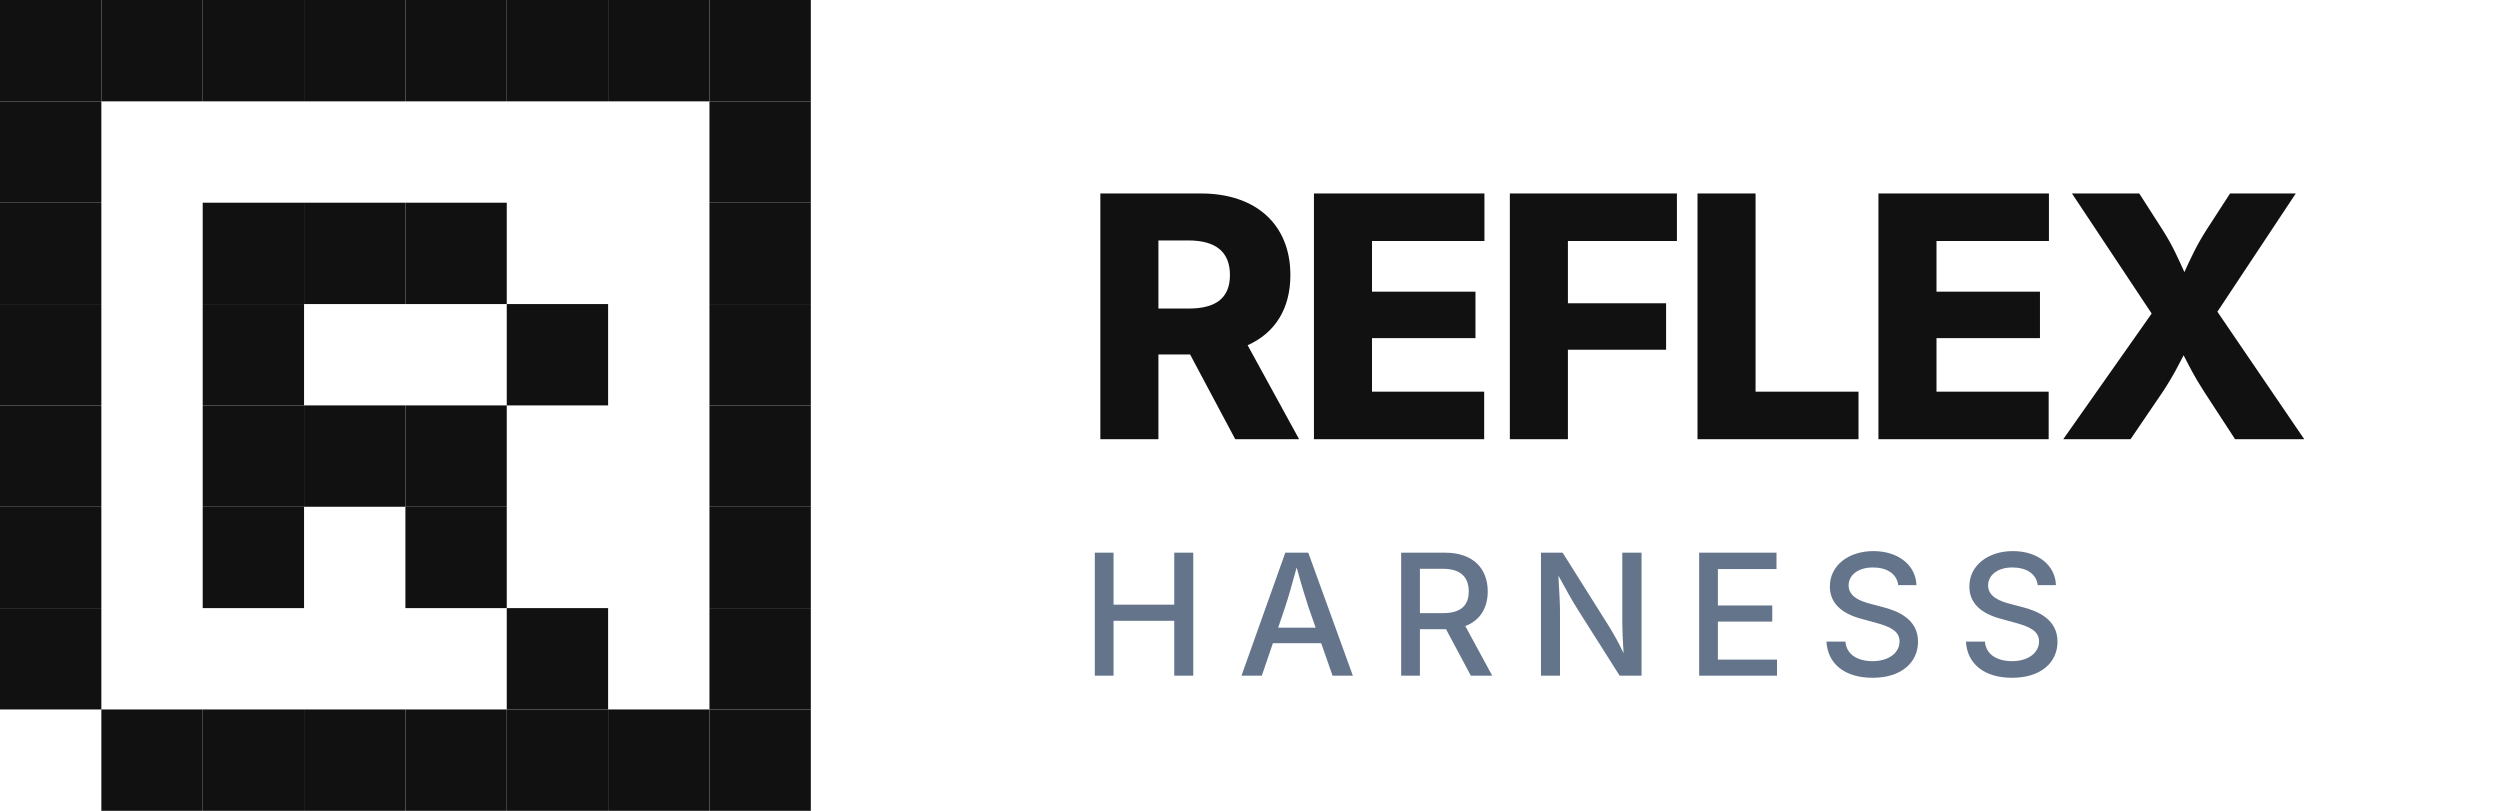
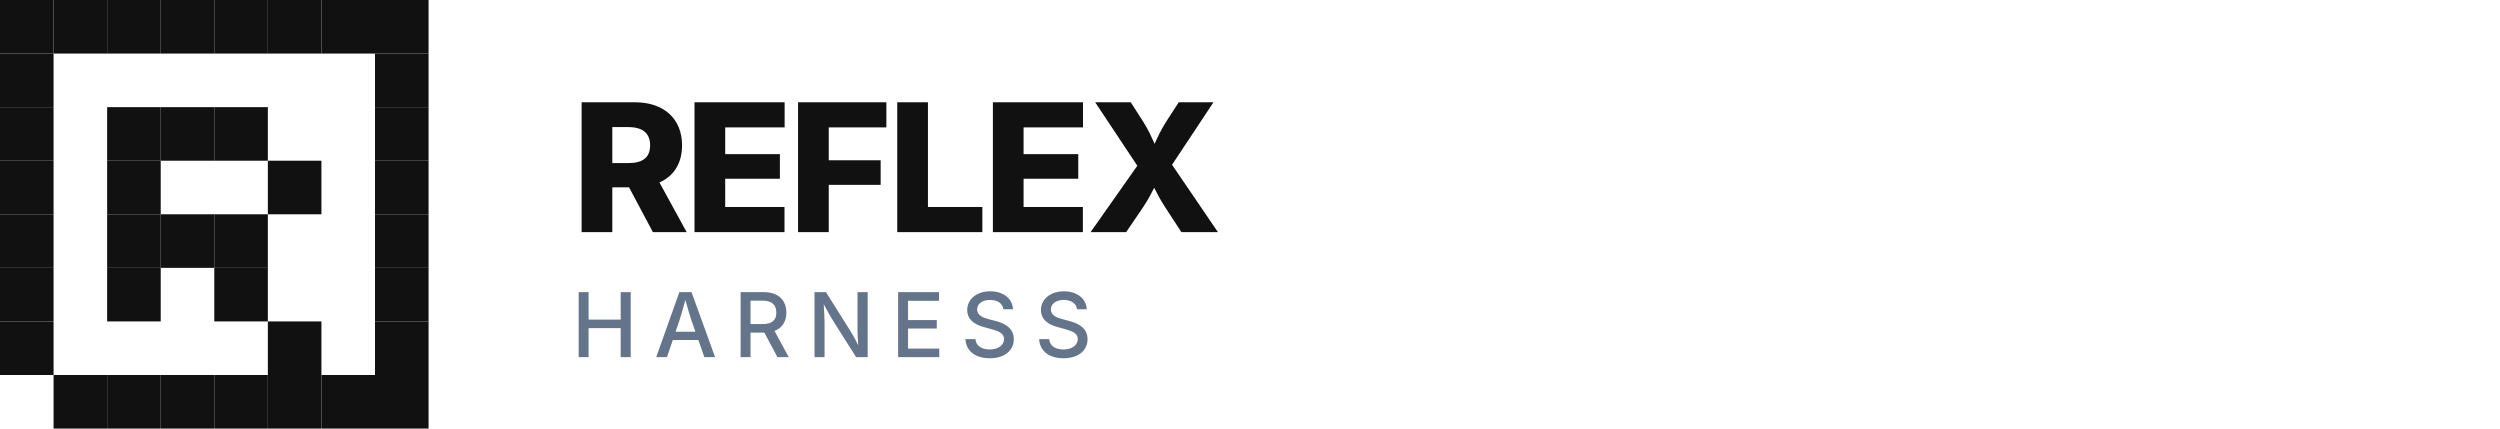
- <svg xmlns="http://www.w3.org/2000/svg" viewBox="0 0 148 48" fill="none">
+ <svg xmlns="http://www.w3.org/2000/svg" viewBox="0 0 280 48" fill="none">
  <g transform="translate(0, 0)">
    <rect x="0" y="0" width="6" height="6" fill="#111111" />
    <rect x="6" y="0" width="6" height="6" fill="#111111" />
    <rect x="12" y="0" width="6" height="6" fill="#111111" />
    <rect x="18" y="0" width="6" height="6" fill="#111111" />
    <rect x="24" y="0" width="6" height="6" fill="#111111" />
    <rect x="30" y="0" width="6" height="6" fill="#111111" />
    <rect x="36" y="0" width="6" height="6" fill="#111111" />
    <rect x="42" y="0" width="6" height="6" fill="#111111" />
    <rect x="0" y="6" width="6" height="6" fill="#111111" />
    <rect x="0" y="12" width="6" height="6" fill="#111111" />
    <rect x="0" y="18" width="6" height="6" fill="#111111" />
    <rect x="0" y="24" width="6" height="6" fill="#111111" />
    <rect x="0" y="30" width="6" height="6" fill="#111111" />
    <rect x="0" y="36" width="6" height="6" fill="#111111" />
    <rect x="42" y="6" width="6" height="6" fill="#111111" />
    <rect x="42" y="12" width="6" height="6" fill="#111111" />
    <rect x="42" y="18" width="6" height="6" fill="#111111" />
    <rect x="42" y="24" width="6" height="6" fill="#111111" />
    <rect x="42" y="30" width="6" height="6" fill="#111111" />
    <rect x="42" y="36" width="6" height="6" fill="#111111" />
    <rect x="6" y="42" width="6" height="6" fill="#111111" />
    <rect x="12" y="42" width="6" height="6" fill="#111111" />
    <rect x="18" y="42" width="6" height="6" fill="#111111" />
    <rect x="24" y="42" width="6" height="6" fill="#111111" />
    <rect x="30" y="42" width="6" height="6" fill="#111111" />
    <rect x="36" y="42" width="6" height="6" fill="#111111" />
    <rect x="42" y="42" width="6" height="6" fill="#111111" />
    <rect x="12" y="12" width="6" height="6" fill="#111111" />
    <rect x="12" y="18" width="6" height="6" fill="#111111" />
    <rect x="12" y="24" width="6" height="6" fill="#111111" />
    <rect x="12" y="30" width="6" height="6" fill="#111111" />
    <rect x="18" y="12" width="6" height="6" fill="#111111" />
    <rect x="24" y="12" width="6" height="6" fill="#111111" />
    <rect x="30" y="18" width="6" height="6" fill="#111111" />
    <rect x="18" y="24" width="6" height="6" fill="#111111" />
    <rect x="24" y="24" width="6" height="6" fill="#111111" />
    <rect x="24" y="30" width="6" height="6" fill="#111111" />
    <rect x="30" y="36" width="6" height="6" fill="#111111" />
  </g>
  <text x="64" y="26" font-family="system-ui,-apple-system,'Segoe UI','Geist',sans-serif" font-size="20" font-weight="800" letter-spacing="-0.03em" fill="#111111">REFLEX</text>
  <text x="64" y="40" font-family="system-ui,-apple-system,'Segoe UI','Geist',sans-serif" font-size="10" font-weight="500" letter-spacing="0.18em" fill="#64748B">HARNESS</text>
</svg>
